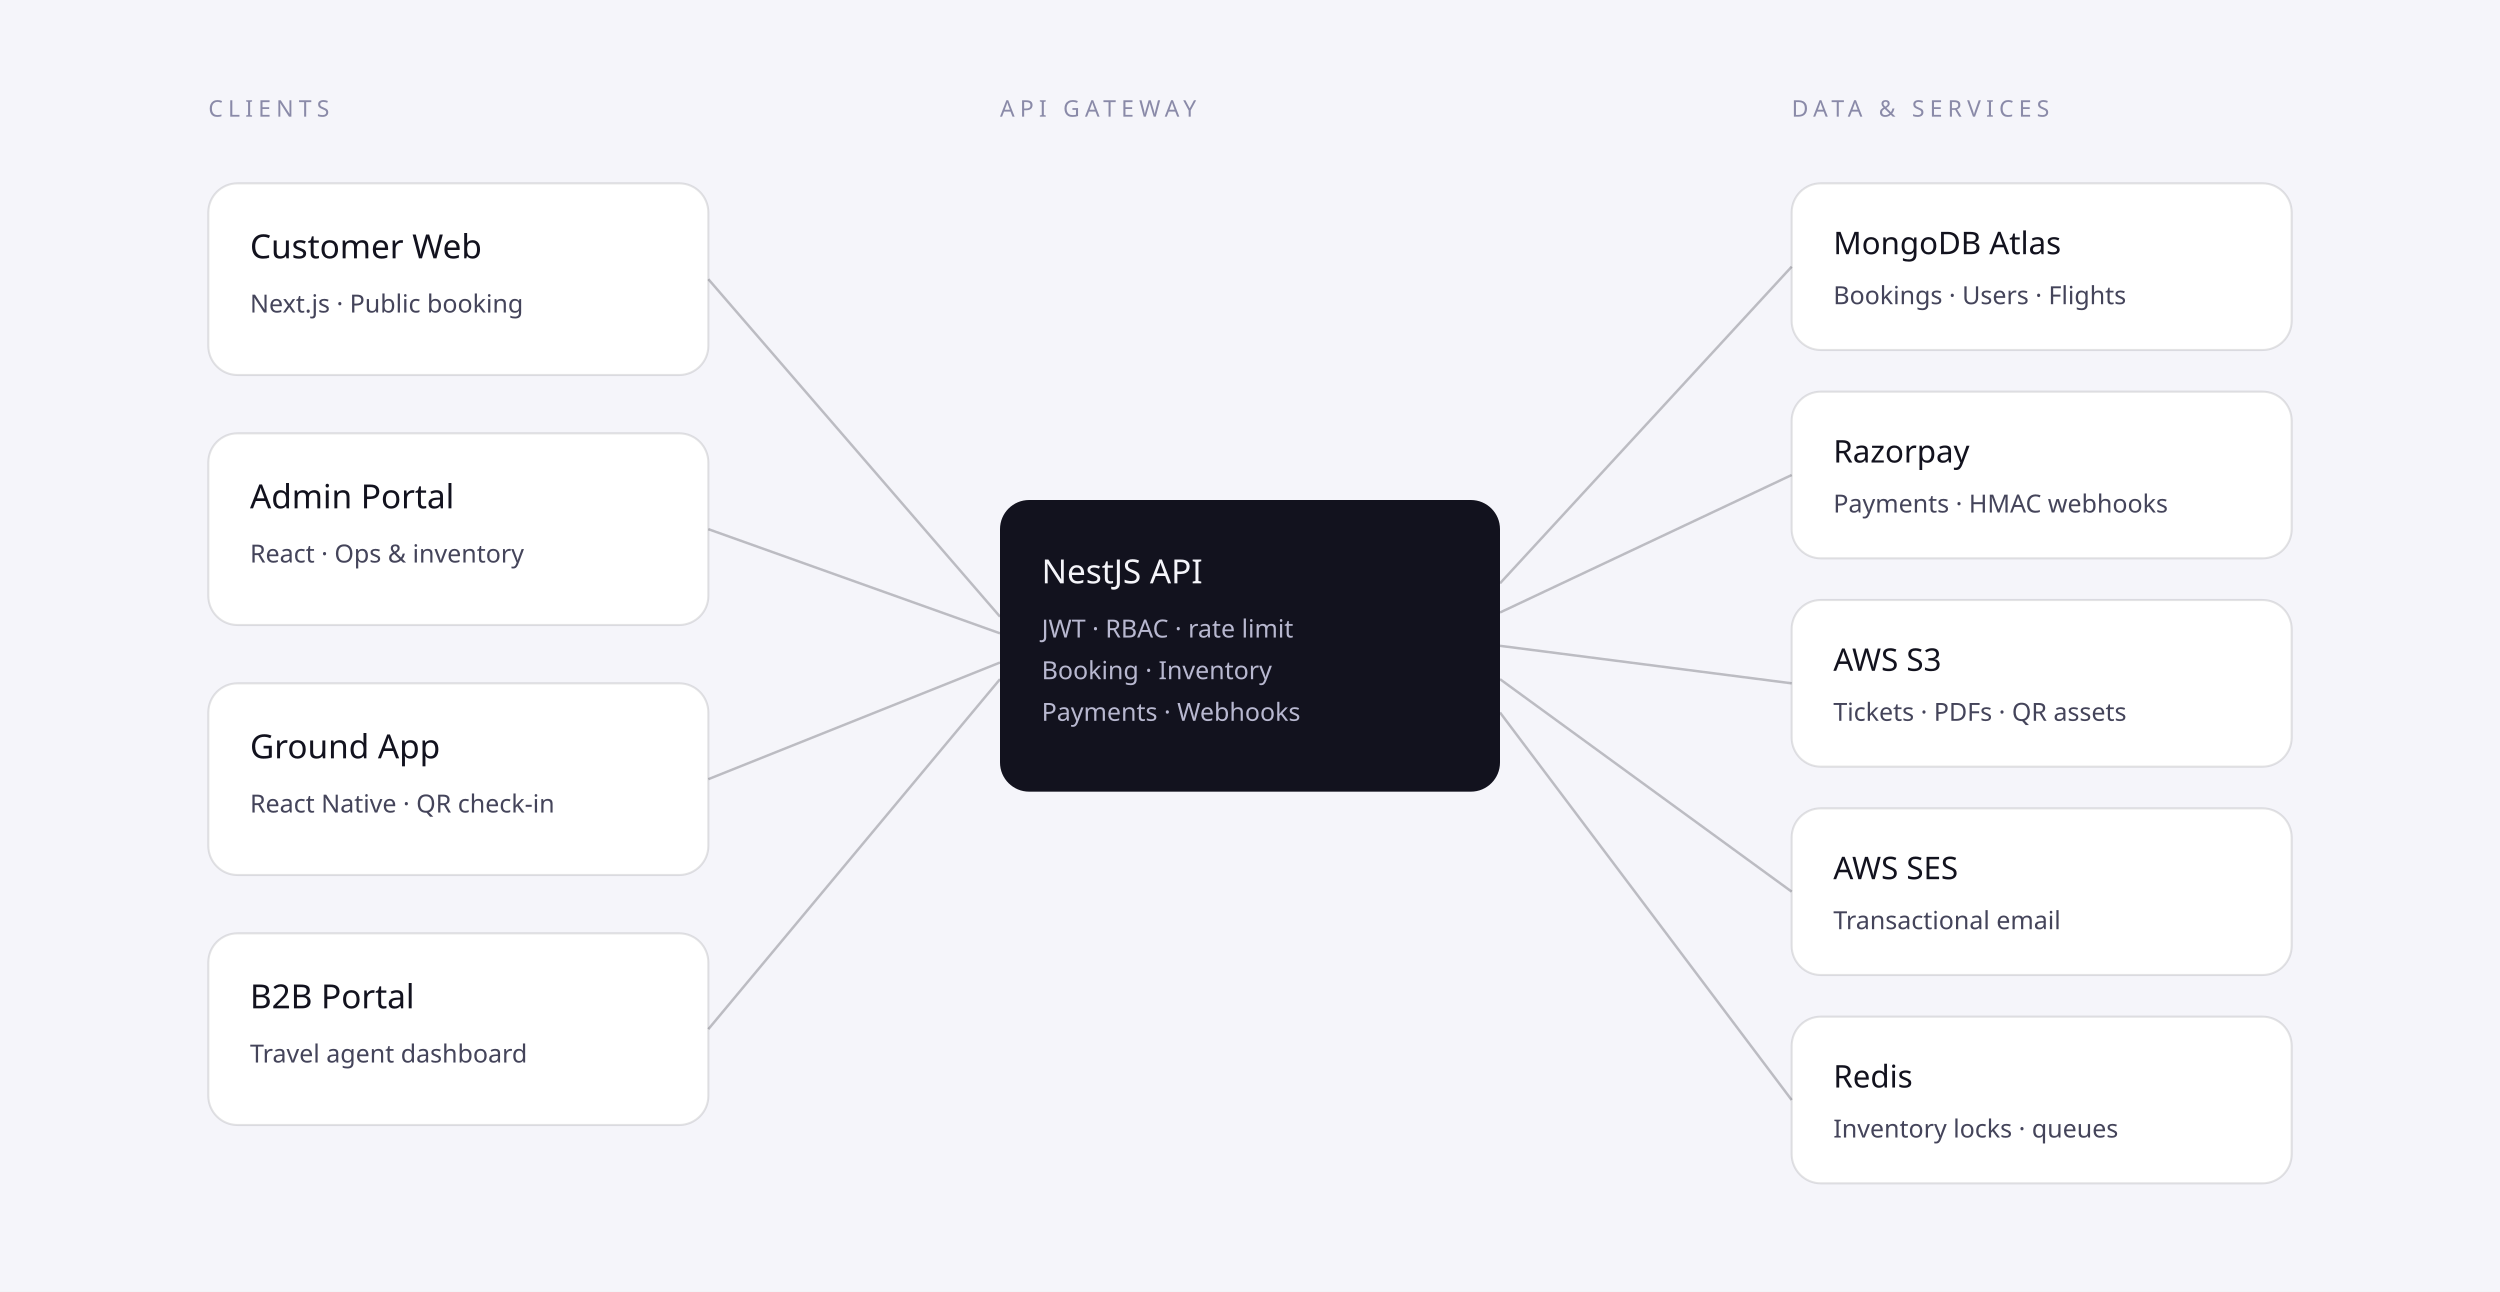
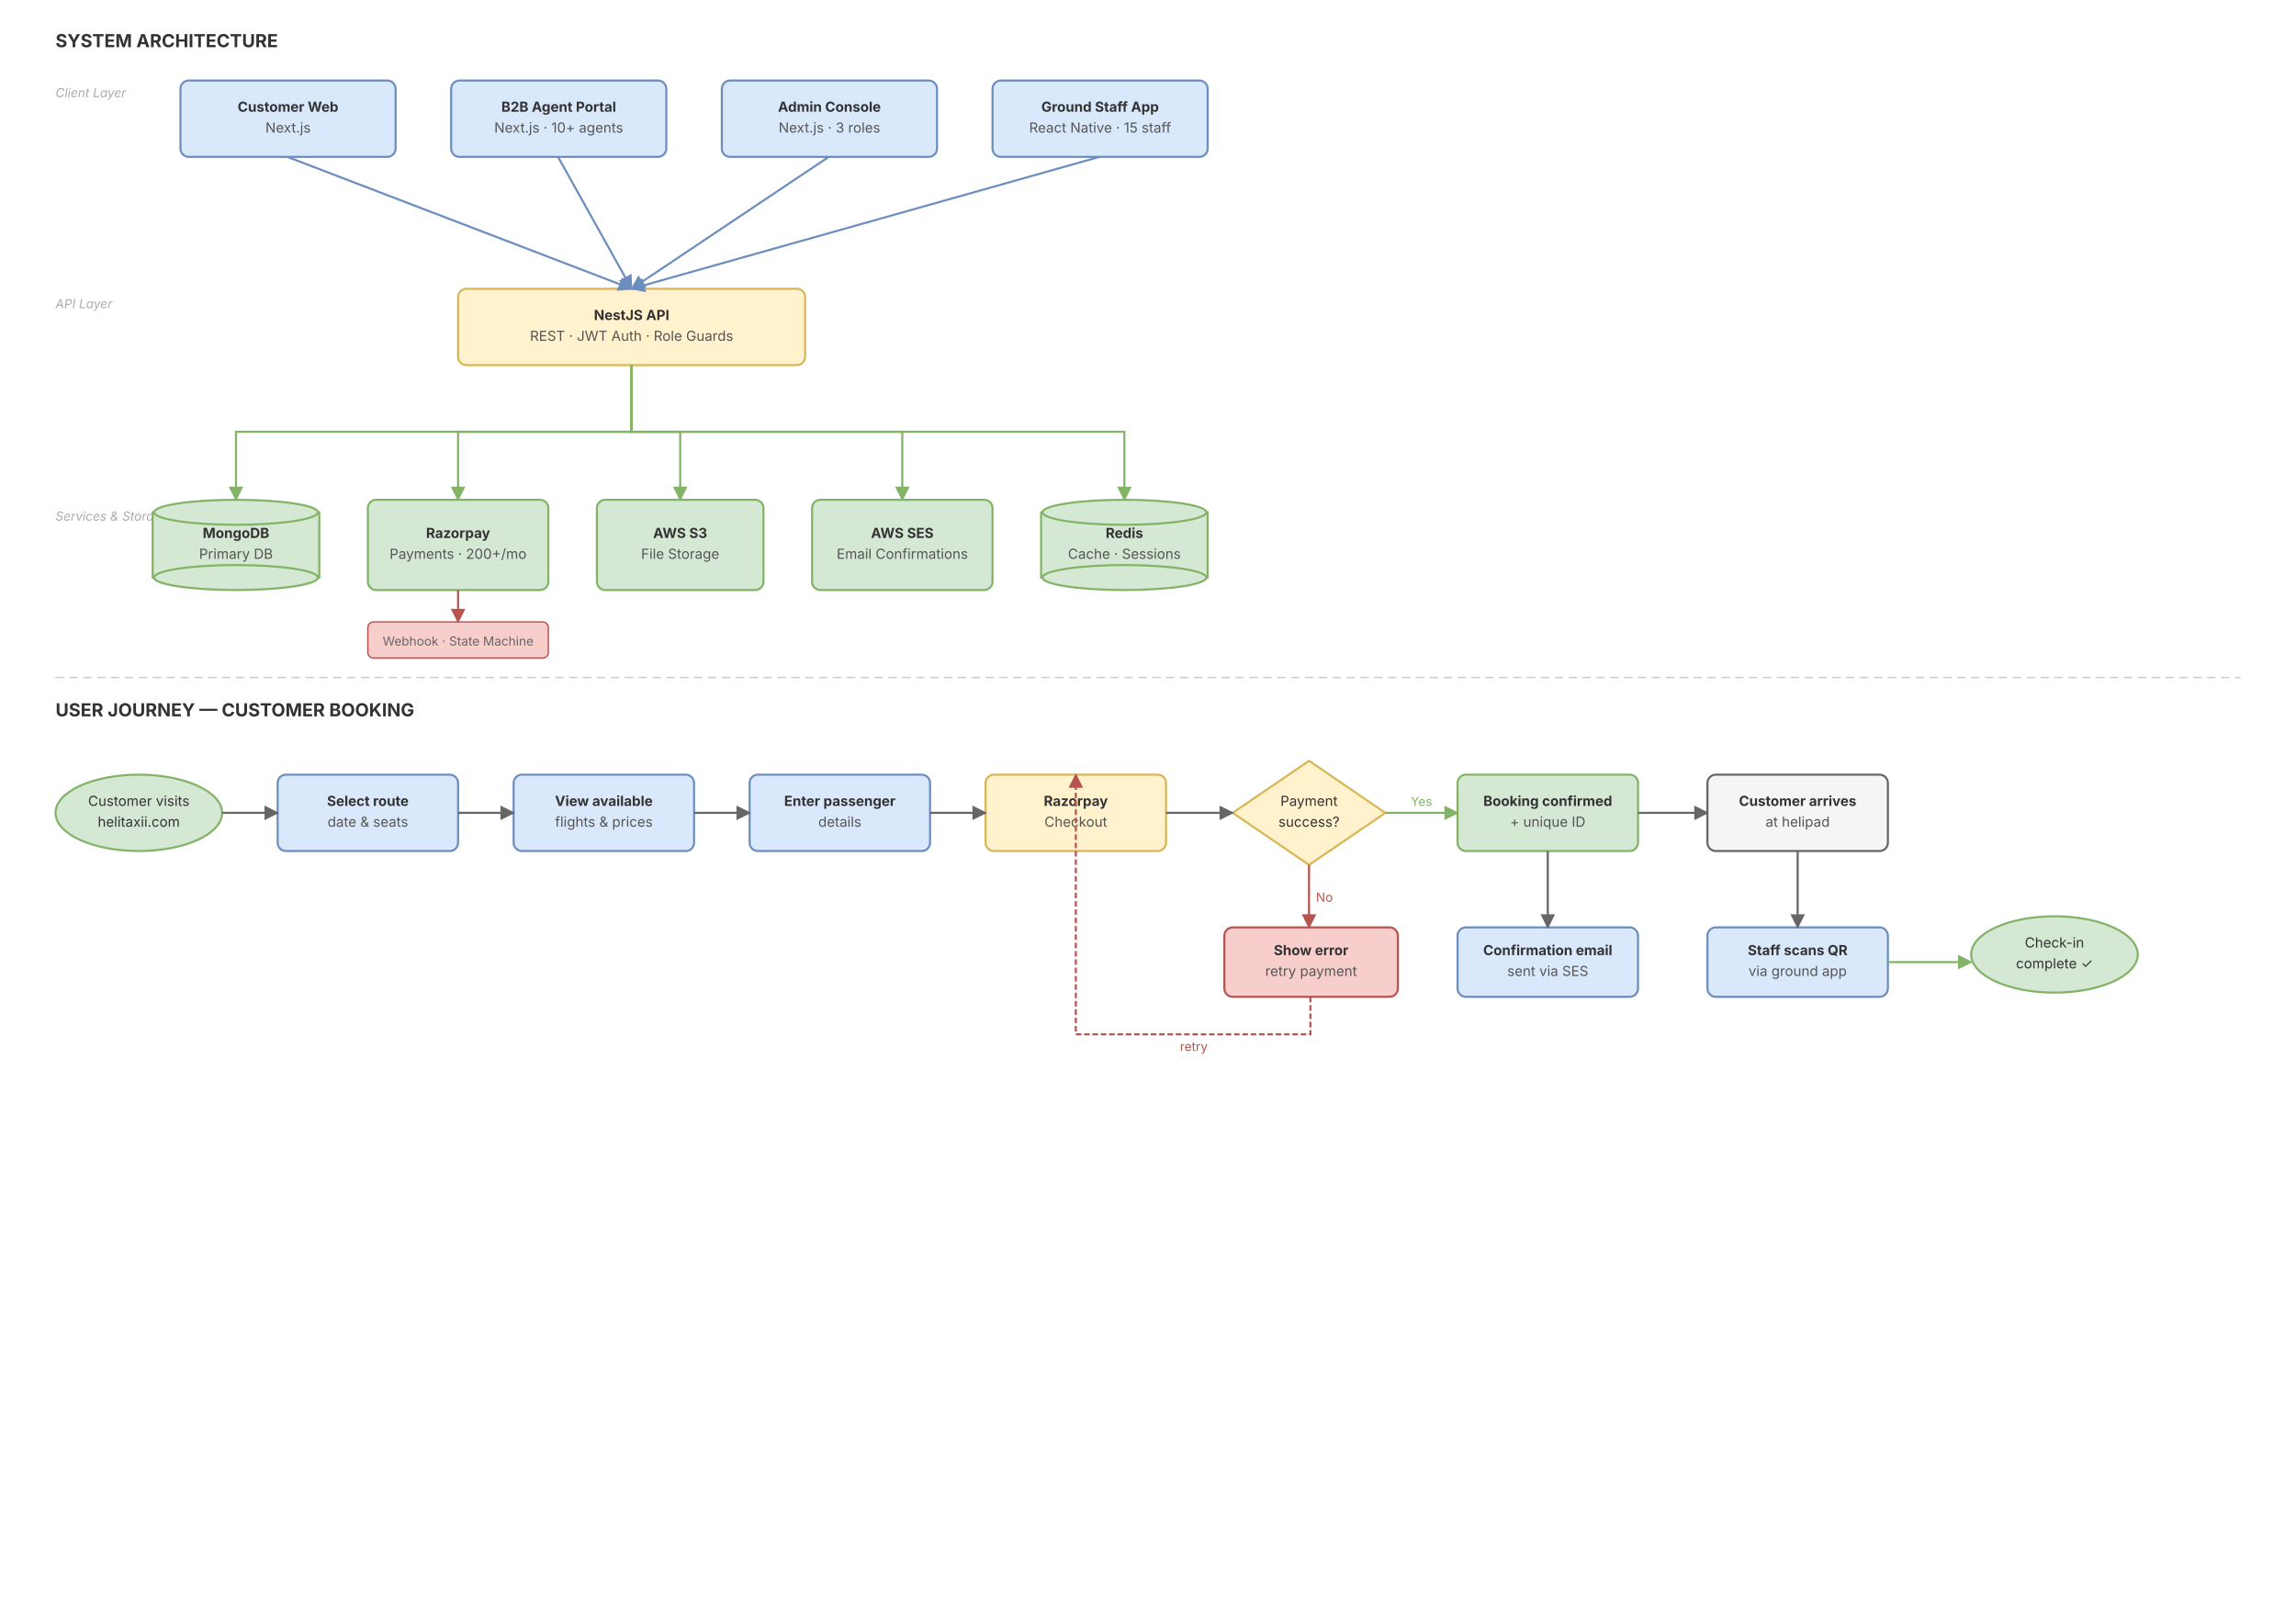
- <svg xmlns="http://www.w3.org/2000/svg" viewBox="0 0 1200 620" fill="none" font-family="ui-sans-serif, system-ui, sans-serif">
-   <rect width="1200" height="620" fill="#F5F5FA" />
-   <g>
-     <text x="100" y="56" font-size="11" letter-spacing="2.5" fill="#8A8AA8">CLIENTS</text>
-     <rect x="100" y="88" width="240" height="92" rx="14" fill="#FFFFFF" stroke="#12121E" stroke-opacity="0.12" />
-     <text x="120" y="124" font-size="16" fill="#12121E" font-weight="500">Customer Web</text>
-     <text x="120" y="150" font-size="12" fill="#44445A">Next.js · Public booking</text>
-     <rect x="100" y="208" width="240" height="92" rx="14" fill="#FFFFFF" stroke="#12121E" stroke-opacity="0.12" />
-     <text x="120" y="244" font-size="16" fill="#12121E" font-weight="500">Admin Portal</text>
-     <text x="120" y="270" font-size="12" fill="#44445A">React · Ops &amp; inventory</text>
-     <rect x="100" y="328" width="240" height="92" rx="14" fill="#FFFFFF" stroke="#12121E" stroke-opacity="0.12" />
-     <text x="120" y="364" font-size="16" fill="#12121E" font-weight="500">Ground App</text>
-     <text x="120" y="390" font-size="12" fill="#44445A">React Native · QR check-in</text>
-     <rect x="100" y="448" width="240" height="92" rx="14" fill="#FFFFFF" stroke="#12121E" stroke-opacity="0.12" />
-     <text x="120" y="484" font-size="16" fill="#12121E" font-weight="500">B2B Portal</text>
-     <text x="120" y="510" font-size="12" fill="#44445A">Travel agent dashboard</text>
-   </g>
-   <g>
-     <text x="480" y="56" font-size="11" letter-spacing="2.5" fill="#8A8AA8">API GATEWAY</text>
-     <rect x="480" y="240" width="240" height="140" rx="14" fill="#12121E" />
-     <text x="500" y="280" font-size="16" fill="#F5F5FA" font-weight="500">NestJS API</text>
-     <text x="500" y="306" font-size="12" fill="#B8B8D0">JWT · RBAC · rate limit</text>
-     <text x="500" y="326" font-size="12" fill="#B8B8D0">Booking · Inventory</text>
-     <text x="500" y="346" font-size="12" fill="#B8B8D0">Payments · Webhooks</text>
-   </g>
-   <g>
-     <text x="860" y="56" font-size="11" letter-spacing="2.5" fill="#8A8AA8">DATA &amp; SERVICES</text>
-     <rect x="860" y="88" width="240" height="80" rx="14" fill="#FFFFFF" stroke="#12121E" stroke-opacity="0.12" />
-     <text x="880" y="122" font-size="15" fill="#12121E" font-weight="500">MongoDB Atlas</text>
-     <text x="880" y="146" font-size="12" fill="#44445A">Bookings · Users · Flights</text>
-     <rect x="860" y="188" width="240" height="80" rx="14" fill="#FFFFFF" stroke="#12121E" stroke-opacity="0.12" />
-     <text x="880" y="222" font-size="15" fill="#12121E" font-weight="500">Razorpay</text>
-     <text x="880" y="246" font-size="12" fill="#44445A">Payments · HMAC webhooks</text>
-     <rect x="860" y="288" width="240" height="80" rx="14" fill="#FFFFFF" stroke="#12121E" stroke-opacity="0.12" />
-     <text x="880" y="322" font-size="15" fill="#12121E" font-weight="500">AWS S3</text>
-     <text x="880" y="346" font-size="12" fill="#44445A">Tickets · PDFs · QR assets</text>
-     <rect x="860" y="388" width="240" height="80" rx="14" fill="#FFFFFF" stroke="#12121E" stroke-opacity="0.12" />
-     <text x="880" y="422" font-size="15" fill="#12121E" font-weight="500">AWS SES</text>
-     <text x="880" y="446" font-size="12" fill="#44445A">Transactional email</text>
-     <rect x="860" y="488" width="240" height="80" rx="14" fill="#FFFFFF" stroke="#12121E" stroke-opacity="0.12" />
-     <text x="880" y="522" font-size="15" fill="#12121E" font-weight="500">Redis</text>
-     <text x="880" y="546" font-size="12" fill="#44445A">Inventory locks · queues</text>
-   </g>
-   <g stroke="#12121E" stroke-opacity="0.25" stroke-width="1.2" fill="none">
-     <path d="M340 134 L480 296" />
-     <path d="M340 254 L480 304" />
-     <path d="M340 374 L480 318" />
-     <path d="M340 494 L480 326" />
-   </g>
-   <g stroke="#12121E" stroke-opacity="0.25" stroke-width="1.2" fill="none">
-     <path d="M720 280 L860 128" />
-     <path d="M720 294 L860 228" />
-     <path d="M720 310 L860 328" />
-     <path d="M720 326 L860 428" />
-     <path d="M720 342 L860 528" />
-   </g>
+ <svg xmlns="http://www.w3.org/2000/svg" viewBox="0 0 1654 1169" font-family="system-ui,-apple-system,BlinkMacSystemFont,sans-serif">
+   <defs>
+     <marker id="ah-g" viewBox="0 0 10 10" refX="9" refY="5" markerWidth="7" markerHeight="7" orient="auto">
+       <path d="M0,0 L10,5 L0,10 Z" fill="#666666" />
+     </marker>
+     <marker id="ah-b" viewBox="0 0 10 10" refX="9" refY="5" markerWidth="7" markerHeight="7" orient="auto">
+       <path d="M0,0 L10,5 L0,10 Z" fill="#6c8ebf" />
+     </marker>
+     <marker id="ah-gr" viewBox="0 0 10 10" refX="9" refY="5" markerWidth="7" markerHeight="7" orient="auto">
+       <path d="M0,0 L10,5 L0,10 Z" fill="#82b366" />
+     </marker>
+     <marker id="ah-r" viewBox="0 0 10 10" refX="9" refY="5" markerWidth="7" markerHeight="7" orient="auto">
+       <path d="M0,0 L10,5 L0,10 Z" fill="#b85450" />
+     </marker>
+   </defs>
+   <rect width="1654" height="1169" fill="white" />
+   <line x1="40" y1="488" x2="1614" y2="488" stroke="#ccc" stroke-width="1" stroke-dasharray="6 4" />
+   <text x="40" y="34" font-size="13" font-weight="bold" fill="#333">SYSTEM ARCHITECTURE</text>
+   <text x="40" y="516" font-size="13" font-weight="bold" fill="#333">USER JOURNEY — CUSTOMER BOOKING</text>
+   <text x="40" y="70" font-size="9" font-style="italic" fill="#aaa">Client Layer</text>
+   <text x="40" y="222" font-size="9" font-style="italic" fill="#aaa">API Layer</text>
+   <text x="40" y="375" font-size="9" font-style="italic" fill="#aaa">Services &amp; Storage</text>
+   <rect x="130" y="58" width="155" height="55" rx="6" fill="#dae8fc" stroke="#6c8ebf" stroke-width="1.5" />
+   <text x="207.5" y="80.5" text-anchor="middle" font-size="10" font-weight="bold" fill="#333">Customer Web</text>
+   <text x="207.5" y="95.5" text-anchor="middle" font-size="10" fill="#555">Next.js</text>
+   <rect x="325" y="58" width="155" height="55" rx="6" fill="#dae8fc" stroke="#6c8ebf" stroke-width="1.5" />
+   <text x="402.5" y="80.5" text-anchor="middle" font-size="10" font-weight="bold" fill="#333">B2B Agent Portal</text>
+   <text x="402.5" y="95.5" text-anchor="middle" font-size="10" fill="#555">Next.js · 10+ agents</text>
+   <rect x="520" y="58" width="155" height="55" rx="6" fill="#dae8fc" stroke="#6c8ebf" stroke-width="1.5" />
+   <text x="597.5" y="80.5" text-anchor="middle" font-size="10" font-weight="bold" fill="#333">Admin Console</text>
+   <text x="597.5" y="95.5" text-anchor="middle" font-size="10" fill="#555">Next.js · 3 roles</text>
+   <rect x="715" y="58" width="155" height="55" rx="6" fill="#dae8fc" stroke="#6c8ebf" stroke-width="1.5" />
+   <text x="792.5" y="80.5" text-anchor="middle" font-size="10" font-weight="bold" fill="#333">Ground Staff App</text>
+   <text x="792.5" y="95.5" text-anchor="middle" font-size="10" fill="#555">React Native · 15 staff</text>
+   <rect x="330" y="208" width="250" height="55" rx="6" fill="#fff2cc" stroke="#d6b656" stroke-width="1.5" />
+   <text x="455" y="230.5" text-anchor="middle" font-size="10" font-weight="bold" fill="#333">NestJS API</text>
+   <text x="455" y="245.5" text-anchor="middle" font-size="10" fill="#555">REST · JWT Auth · Role Guards</text>
+   <rect x="110" y="369" width="120" height="47" fill="#d5e8d4" stroke="#82b366" stroke-width="1.5" />
+   <ellipse cx="170" cy="369" rx="59" ry="9" fill="#d5e8d4" stroke="#82b366" stroke-width="1.5" />
+   <ellipse cx="170" cy="416" rx="59" ry="9" fill="#d5e8d4" stroke="#82b366" stroke-width="1.5" />
+   <text x="170" y="387.5" text-anchor="middle" font-size="10" font-weight="bold" fill="#333">MongoDB</text>
+   <text x="170" y="402.5" text-anchor="middle" font-size="10" fill="#555">Primary DB</text>
+   <rect x="265" y="360" width="130" height="65" rx="6" fill="#d5e8d4" stroke="#82b366" stroke-width="1.5" />
+   <text x="330" y="387.5" text-anchor="middle" font-size="10" font-weight="bold" fill="#333">Razorpay</text>
+   <text x="330" y="402.5" text-anchor="middle" font-size="10" fill="#555">Payments · 200+/mo</text>
+   <rect x="430" y="360" width="120" height="65" rx="6" fill="#d5e8d4" stroke="#82b366" stroke-width="1.5" />
+   <text x="490" y="387.5" text-anchor="middle" font-size="10" font-weight="bold" fill="#333">AWS S3</text>
+   <text x="490" y="402.5" text-anchor="middle" font-size="10" fill="#555">File Storage</text>
+   <rect x="585" y="360" width="130" height="65" rx="6" fill="#d5e8d4" stroke="#82b366" stroke-width="1.5" />
+   <text x="650" y="387.5" text-anchor="middle" font-size="10" font-weight="bold" fill="#333">AWS SES</text>
+   <text x="650" y="402.5" text-anchor="middle" font-size="10" fill="#555">Email Confirmations</text>
+   <rect x="750" y="369" width="120" height="47" fill="#d5e8d4" stroke="#82b366" stroke-width="1.5" />
+   <ellipse cx="810" cy="369" rx="59" ry="9" fill="#d5e8d4" stroke="#82b366" stroke-width="1.5" />
+   <ellipse cx="810" cy="416" rx="59" ry="9" fill="#d5e8d4" stroke="#82b366" stroke-width="1.5" />
+   <text x="810" y="387.5" text-anchor="middle" font-size="10" font-weight="bold" fill="#333">Redis</text>
+   <text x="810" y="402.5" text-anchor="middle" font-size="10" fill="#555">Cache · Sessions</text>
+   <rect x="265" y="448" width="130" height="26" rx="4" fill="#f8cecc" stroke="#b85450" stroke-width="1" />
+   <text x="330" y="465" text-anchor="middle" font-size="9" fill="#666">Webhook · State Machine</text>
+   <line x1="207" y1="113" x2="455" y2="208" stroke="#6c8ebf" stroke-width="1.5" marker-end="url(#ah-b)" />
+   <line x1="402" y1="113" x2="455" y2="208" stroke="#6c8ebf" stroke-width="1.5" marker-end="url(#ah-b)" />
+   <line x1="597" y1="113" x2="455" y2="208" stroke="#6c8ebf" stroke-width="1.5" marker-end="url(#ah-b)" />
+   <line x1="792" y1="113" x2="455" y2="208" stroke="#6c8ebf" stroke-width="1.5" marker-end="url(#ah-b)" />
+   <path d="M455,263 L455,311 L170,311 L170,360" fill="none" stroke="#82b366" stroke-width="1.5" marker-end="url(#ah-gr)" />
+   <path d="M455,263 L455,311 L330,311 L330,360" fill="none" stroke="#82b366" stroke-width="1.5" marker-end="url(#ah-gr)" />
+   <path d="M455,263 L455,311 L490,311 L490,360" fill="none" stroke="#82b366" stroke-width="1.5" marker-end="url(#ah-gr)" />
+   <path d="M455,263 L455,311 L650,311 L650,360" fill="none" stroke="#82b366" stroke-width="1.5" marker-end="url(#ah-gr)" />
+   <path d="M455,263 L455,311 L810,311 L810,360" fill="none" stroke="#82b366" stroke-width="1.5" marker-end="url(#ah-gr)" />
+   <line x1="330" y1="425" x2="330" y2="448" stroke="#b85450" stroke-width="1.5" marker-end="url(#ah-r)" />
+   <ellipse cx="100" cy="585.5" rx="60" ry="27.5" fill="#d5e8d4" stroke="#82b366" stroke-width="1.5" />
+   <text x="100" y="580.5" text-anchor="middle" font-size="10" fill="#333">Customer visits</text>
+   <text x="100" y="595.5" text-anchor="middle" font-size="10" fill="#333">helitaxii.com</text>
+   <rect x="200" y="558" width="130" height="55" rx="6" fill="#dae8fc" stroke="#6c8ebf" stroke-width="1.5" />
+   <text x="265" y="580.5" text-anchor="middle" font-size="10" font-weight="bold" fill="#333">Select route</text>
+   <text x="265" y="595.5" text-anchor="middle" font-size="10" fill="#555">date &amp; seats</text>
+   <rect x="370" y="558" width="130" height="55" rx="6" fill="#dae8fc" stroke="#6c8ebf" stroke-width="1.5" />
+   <text x="435" y="580.5" text-anchor="middle" font-size="10" font-weight="bold" fill="#333">View available</text>
+   <text x="435" y="595.5" text-anchor="middle" font-size="10" fill="#555">flights &amp; prices</text>
+   <rect x="540" y="558" width="130" height="55" rx="6" fill="#dae8fc" stroke="#6c8ebf" stroke-width="1.5" />
+   <text x="605" y="580.5" text-anchor="middle" font-size="10" font-weight="bold" fill="#333">Enter passenger</text>
+   <text x="605" y="595.5" text-anchor="middle" font-size="10" fill="#555">details</text>
+   <rect x="710" y="558" width="130" height="55" rx="6" fill="#fff2cc" stroke="#d6b656" stroke-width="1.5" />
+   <text x="775" y="580.5" text-anchor="middle" font-size="10" font-weight="bold" fill="#333">Razorpay</text>
+   <text x="775" y="595.5" text-anchor="middle" font-size="10" fill="#555">Checkout</text>
+   <polygon points="943,548 998,585.5 943,623 888,585.5" fill="#fff2cc" stroke="#d6b656" stroke-width="1.5" />
+   <text x="943" y="580.5" text-anchor="middle" font-size="10" fill="#333">Payment</text>
+   <text x="943" y="595.5" text-anchor="middle" font-size="10" fill="#333">success?</text>
+   <rect x="882" y="668" width="125" height="50" rx="6" fill="#f8cecc" stroke="#b85450" stroke-width="1.5" />
+   <text x="944.5" y="688" text-anchor="middle" font-size="10" font-weight="bold" fill="#333">Show error</text>
+   <text x="944.5" y="703" text-anchor="middle" font-size="10" fill="#555">retry payment</text>
+   <rect x="1050" y="558" width="130" height="55" rx="6" fill="#d5e8d4" stroke="#82b366" stroke-width="1.5" />
+   <text x="1115" y="580.5" text-anchor="middle" font-size="10" font-weight="bold" fill="#333">Booking confirmed</text>
+   <text x="1115" y="595.5" text-anchor="middle" font-size="10" fill="#555">+ unique ID</text>
+   <rect x="1050" y="668" width="130" height="50" rx="6" fill="#dae8fc" stroke="#6c8ebf" stroke-width="1.5" />
+   <text x="1115" y="688" text-anchor="middle" font-size="10" font-weight="bold" fill="#333">Confirmation email</text>
+   <text x="1115" y="703" text-anchor="middle" font-size="10" fill="#555">sent via SES</text>
+   <rect x="1230" y="558" width="130" height="55" rx="6" fill="#f5f5f5" stroke="#666666" stroke-width="1.5" />
+   <text x="1295" y="580.5" text-anchor="middle" font-size="10" font-weight="bold" fill="#333">Customer arrives</text>
+   <text x="1295" y="595.5" text-anchor="middle" font-size="10" fill="#555">at helipad</text>
+   <rect x="1230" y="668" width="130" height="50" rx="6" fill="#dae8fc" stroke="#6c8ebf" stroke-width="1.5" />
+   <text x="1295" y="688" text-anchor="middle" font-size="10" font-weight="bold" fill="#333">Staff scans QR</text>
+   <text x="1295" y="703" text-anchor="middle" font-size="10" fill="#555">via ground app</text>
+   <ellipse cx="1480" cy="687.5" rx="60" ry="27.5" fill="#d5e8d4" stroke="#82b366" stroke-width="1.5" />
+   <text x="1480" y="682.5" text-anchor="middle" font-size="10" fill="#333">Check-in</text>
+   <text x="1480" y="697.5" text-anchor="middle" font-size="10" fill="#333">complete ✓</text>
+   <line x1="160" y1="585.5" x2="200" y2="585.5" stroke="#666666" stroke-width="1.5" marker-end="url(#ah-g)" />
+   <line x1="330" y1="585.5" x2="370" y2="585.5" stroke="#666666" stroke-width="1.5" marker-end="url(#ah-g)" />
+   <line x1="500" y1="585.5" x2="540" y2="585.5" stroke="#666666" stroke-width="1.5" marker-end="url(#ah-g)" />
+   <line x1="670" y1="585.5" x2="710" y2="585.5" stroke="#666666" stroke-width="1.5" marker-end="url(#ah-g)" />
+   <line x1="840" y1="585.5" x2="888" y2="585.5" stroke="#666666" stroke-width="1.5" marker-end="url(#ah-g)" />
+   <line x1="943" y1="623" x2="943" y2="668" stroke="#b85450" stroke-width="1.5" marker-end="url(#ah-r)" />
+   <text x="948" y="649.5" font-size="9" fill="#b85450">No</text>
+   <line x1="998" y1="585.5" x2="1050" y2="585.5" stroke="#82b366" stroke-width="1.5" marker-end="url(#ah-gr)" />
+   <text x="1024" y="580.5" text-anchor="middle" font-size="9" fill="#82b366">Yes</text>
+   <line x1="1115" y1="613" x2="1115" y2="668" stroke="#666666" stroke-width="1.5" marker-end="url(#ah-g)" />
+   <line x1="1180" y1="585.5" x2="1230" y2="585.5" stroke="#666666" stroke-width="1.5" marker-end="url(#ah-g)" />
+   <line x1="1295" y1="613" x2="1295" y2="668" stroke="#666666" stroke-width="1.5" marker-end="url(#ah-g)" />
+   <line x1="1360" y1="693" x2="1420" y2="693" stroke="#82b366" stroke-width="1.5" marker-end="url(#ah-gr)" />
+   <path d="M944,718 L944,745 L775,745 L775,558" fill="none" stroke="#b85450" stroke-width="1.5" stroke-dasharray="4 2" marker-end="url(#ah-r)" />
+   <text x="860" y="757" text-anchor="middle" font-size="9" fill="#b85450">retry</text>
</svg>
